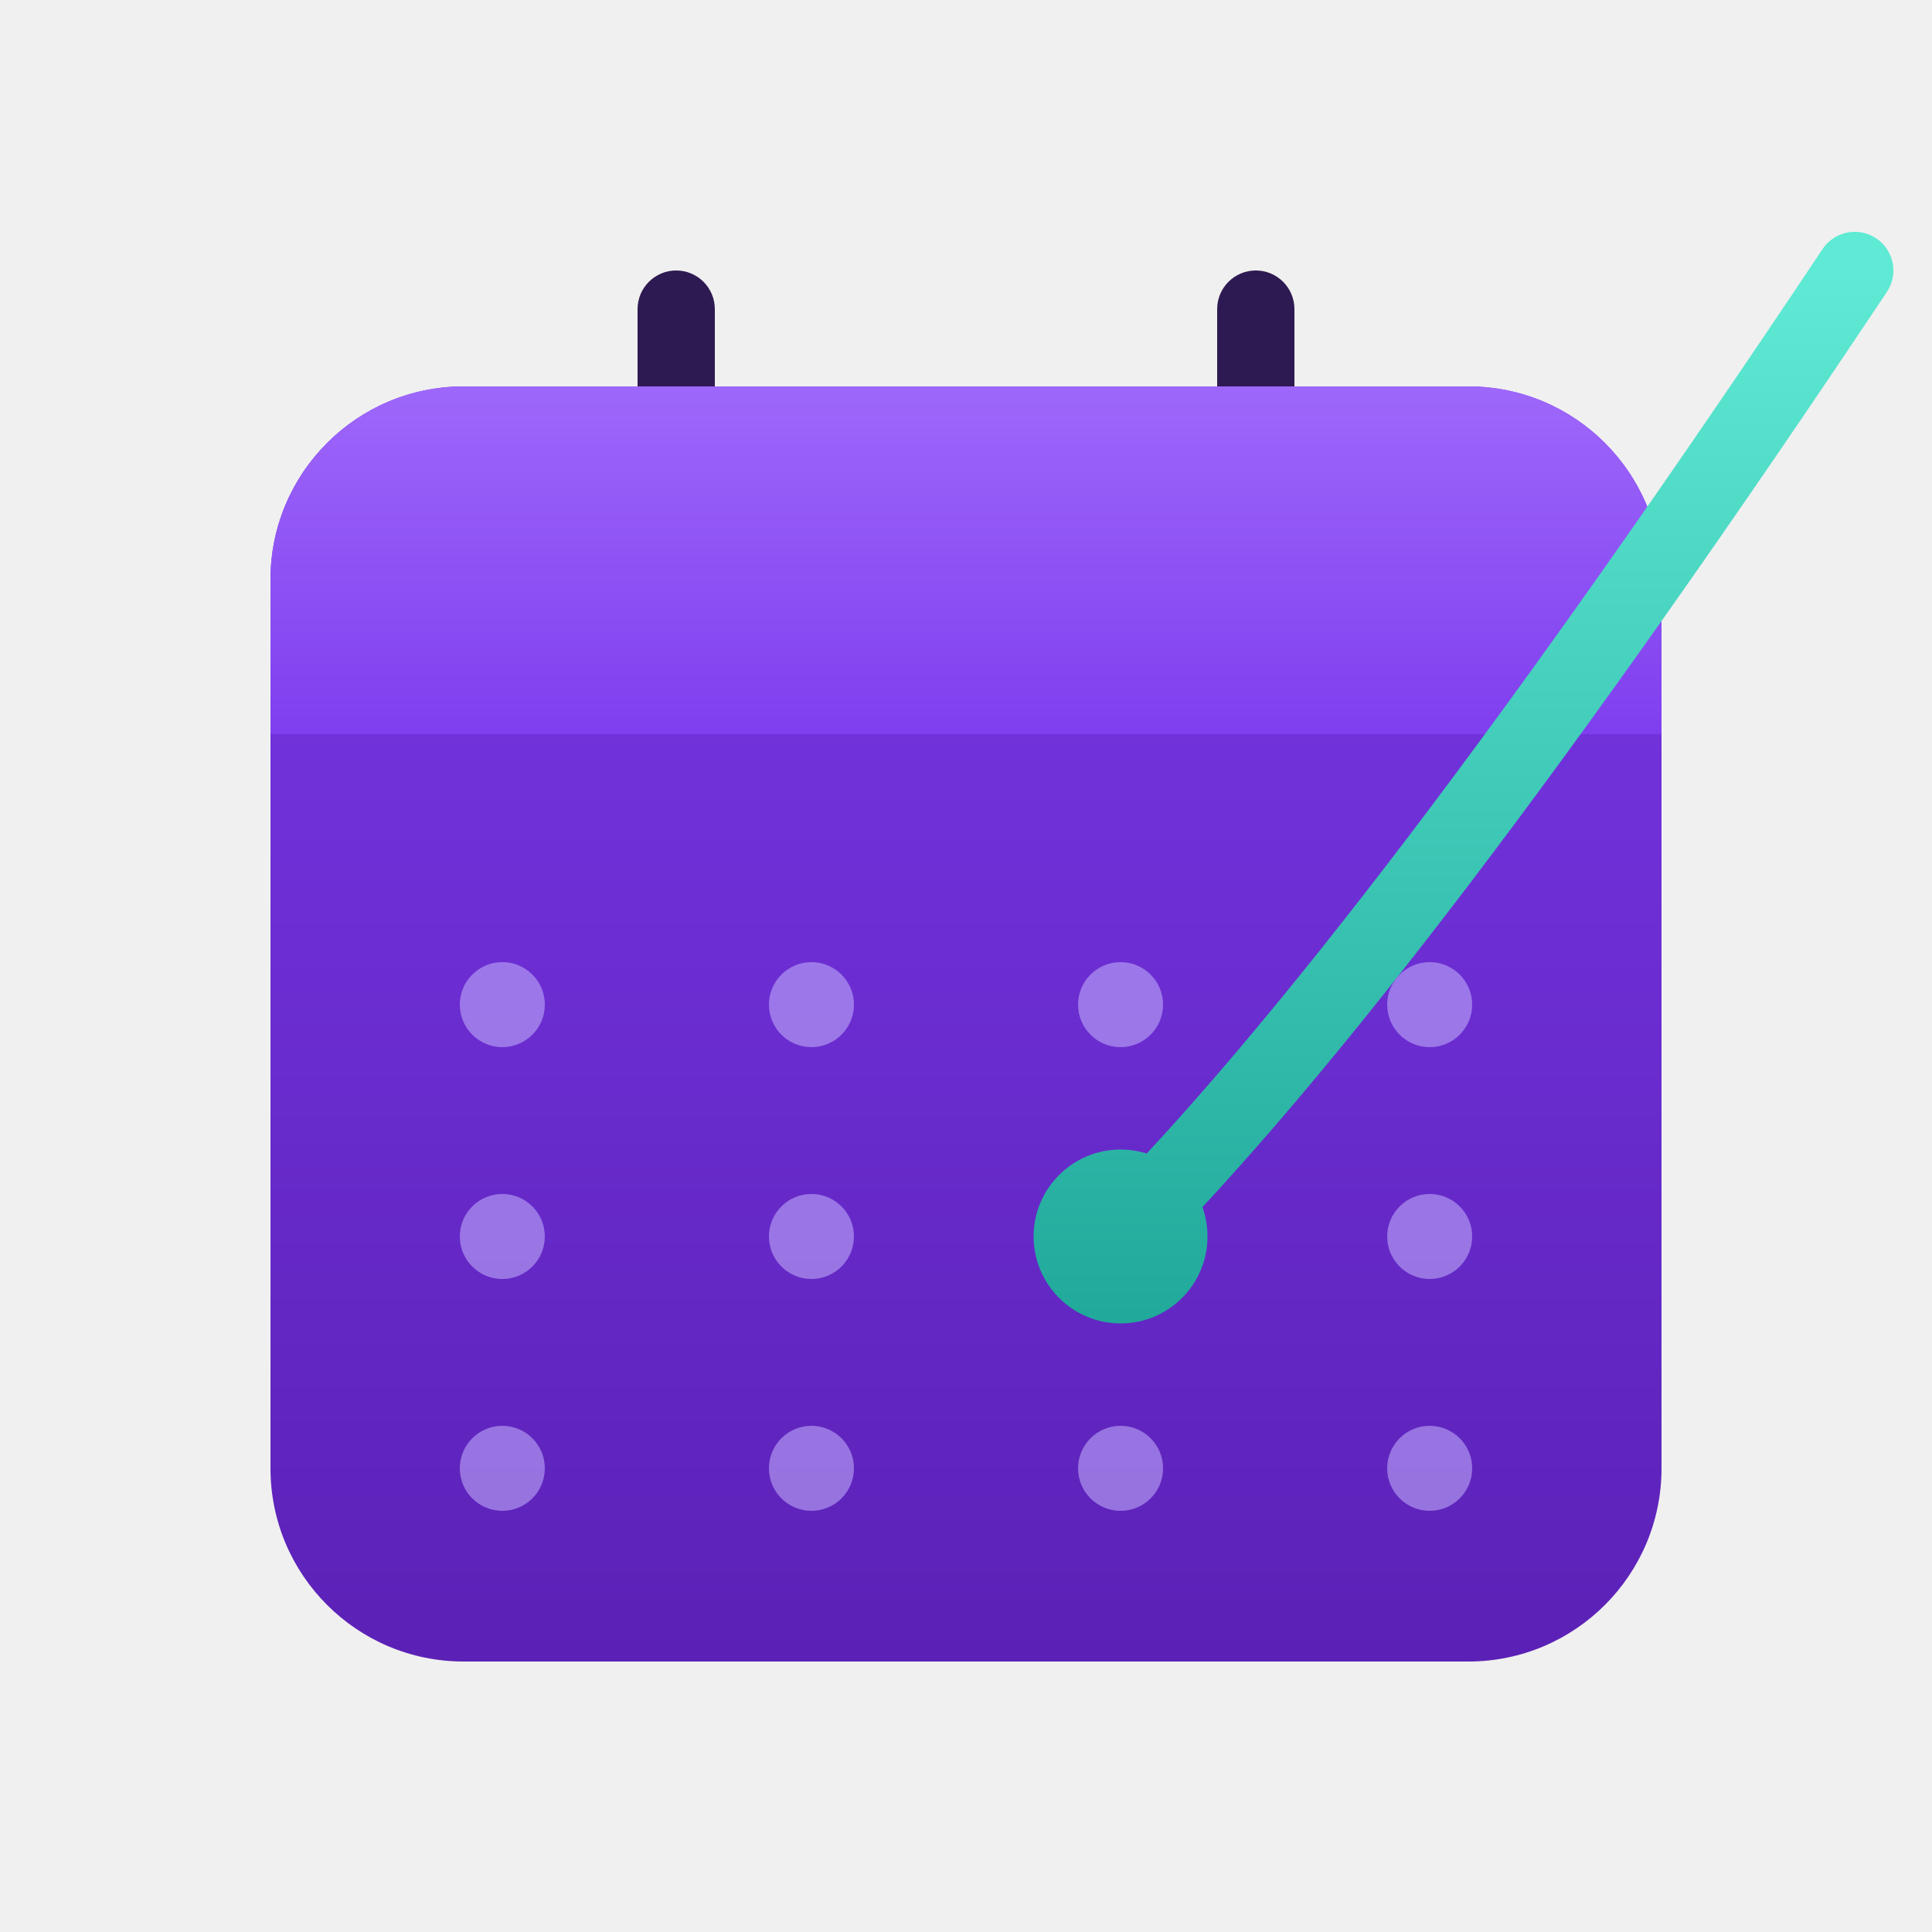
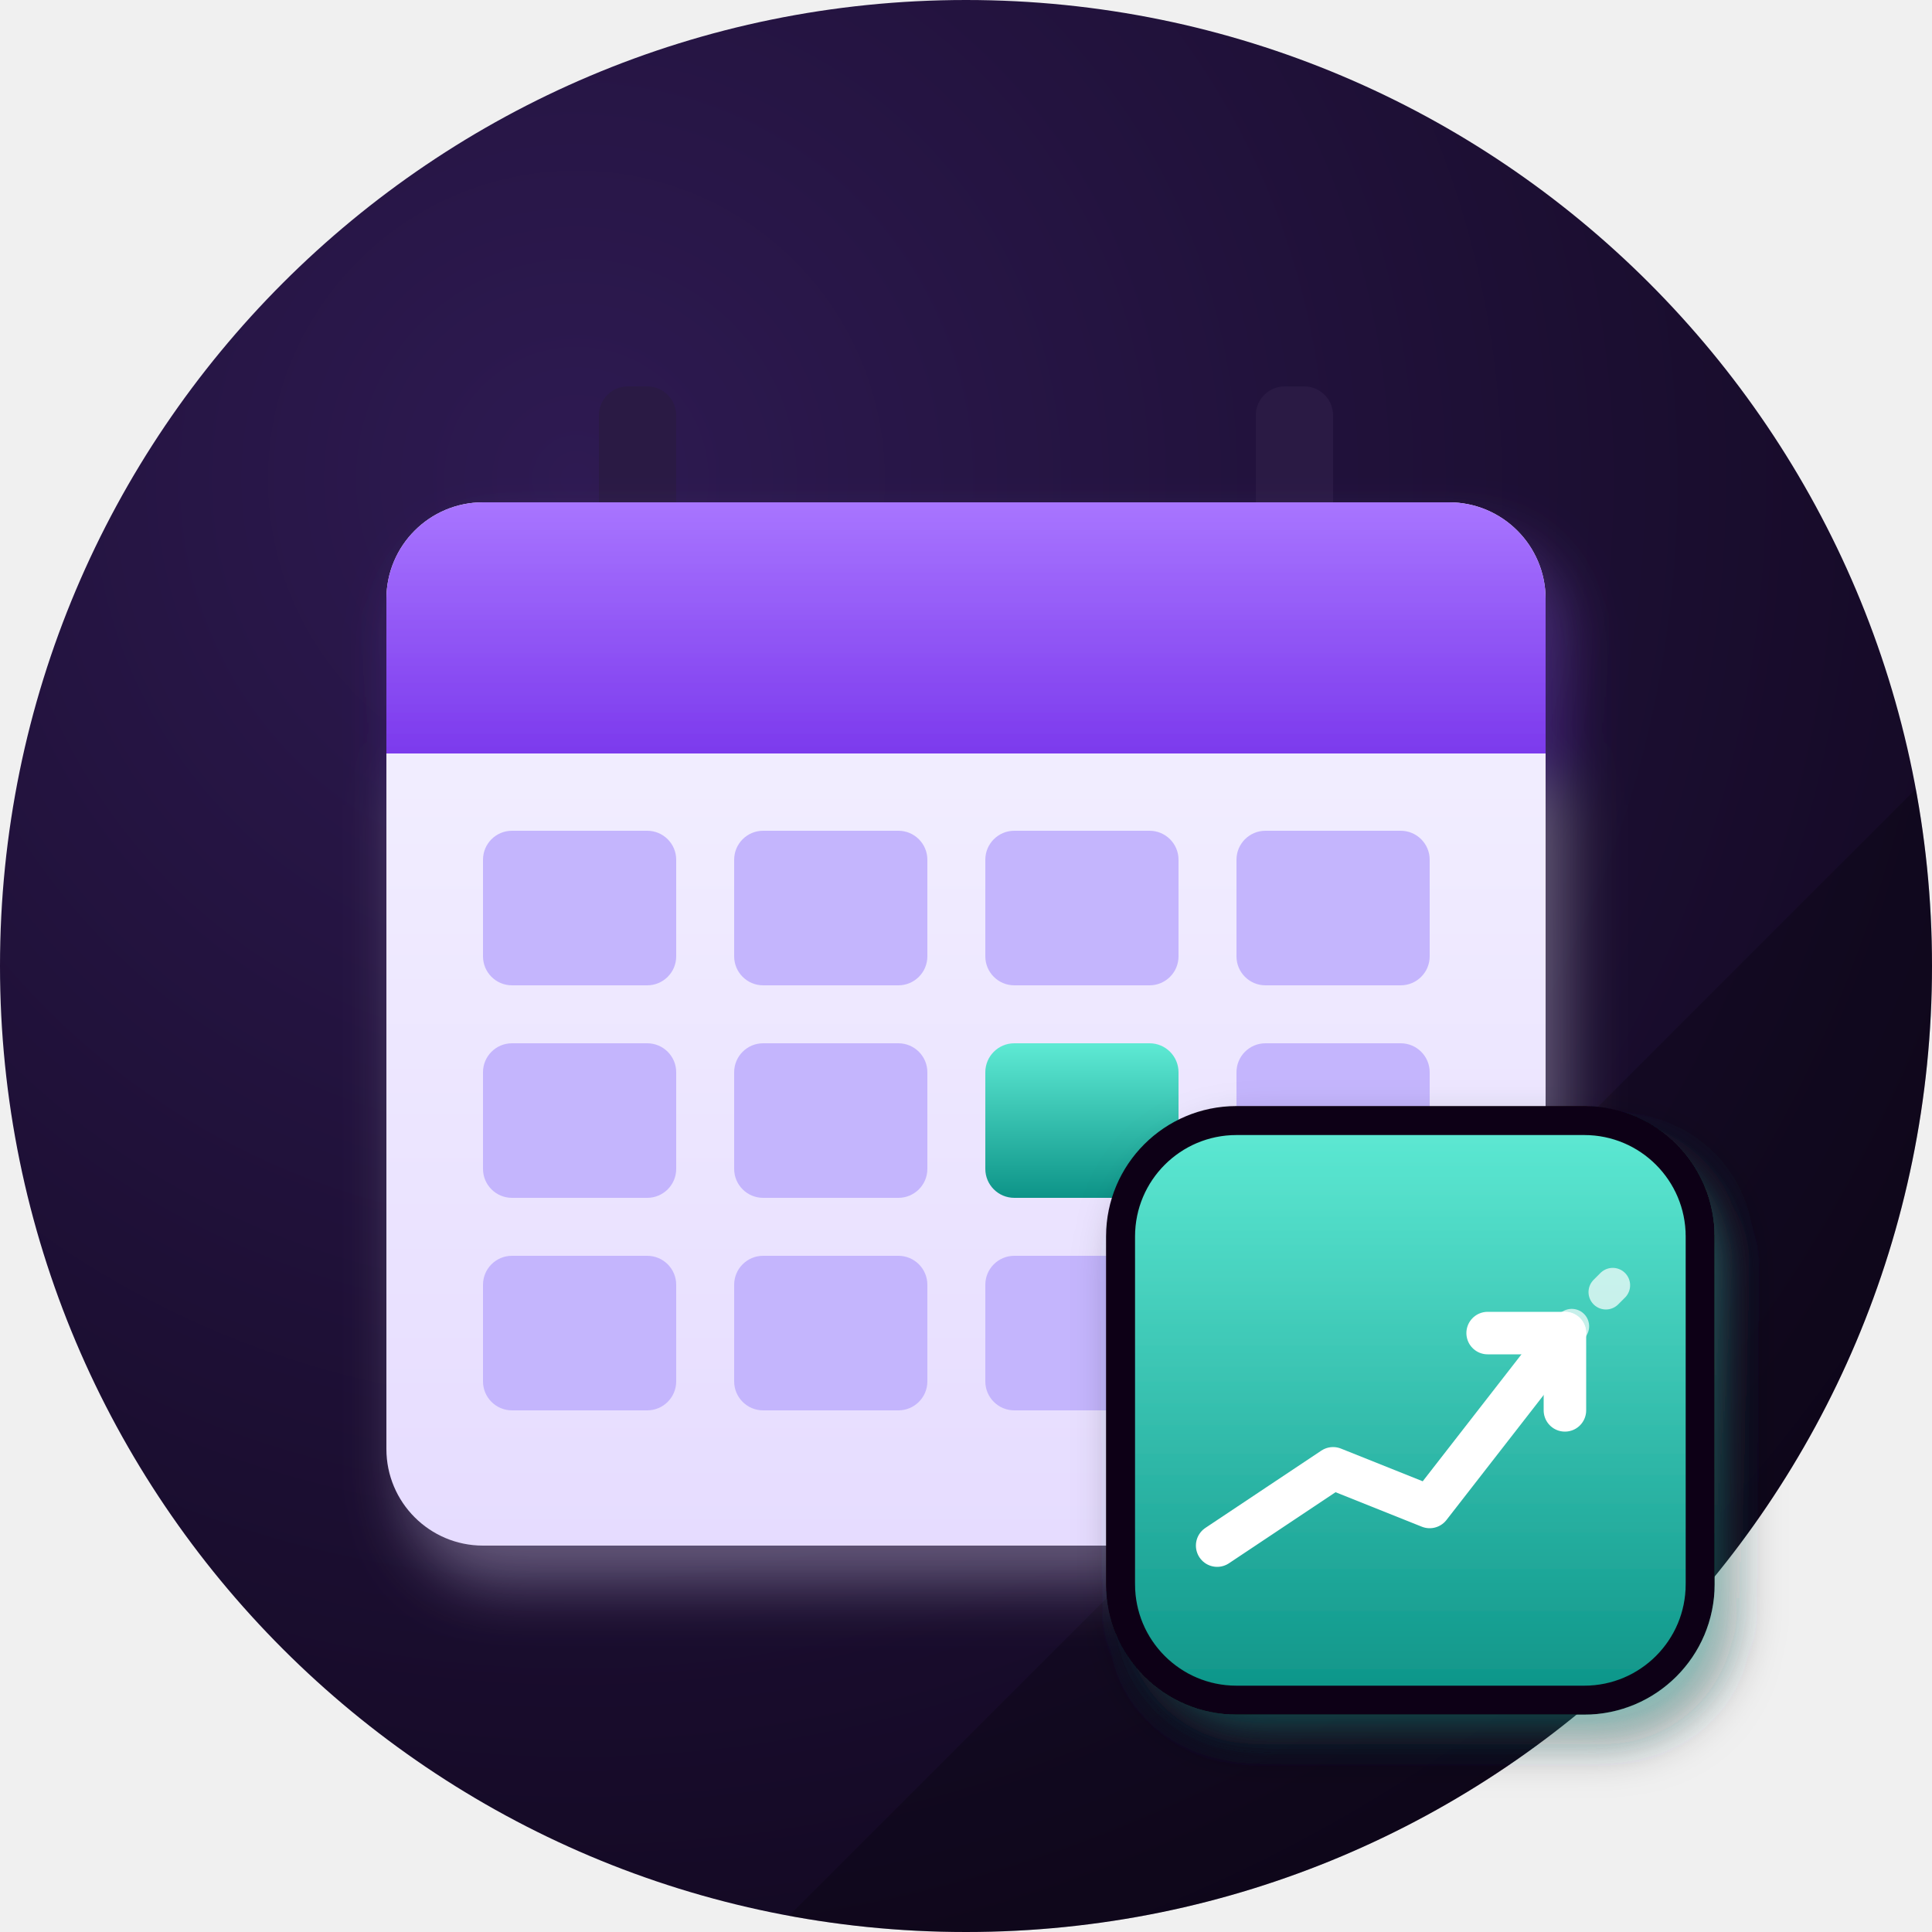
<svg xmlns="http://www.w3.org/2000/svg" width="100" height="100" viewBox="0 0 100 100">
  <defs>
-     <linearGradient id="cal-purple" x1="0" y1="14" x2="0" y2="86" gradientUnits="userSpaceOnUse">
-       <stop offset="0%" stop-color="#7c3aed" />
-       <stop offset="100%" stop-color="#5b21b6" />
-     </linearGradient>
-     <linearGradient id="cal-header" x1="0" y1="14" x2="0" y2="40" gradientUnits="userSpaceOnUse">
+     <radialGradient id="badge" cx="0.3" cy="0.25" r="0.95">
+       <stop offset="0%" stop-color="#2e1a52" />
+       <stop offset="100%" stop-color="#0d0518" />
+     </radialGradient>
+     <linearGradient id="cal-header" x1="0" y1="0" x2="0" y2="1">
      <stop offset="0%" stop-color="#a875ff" />
      <stop offset="100%" stop-color="#7c3aed" />
    </linearGradient>
-     <linearGradient id="forecast" x1="0" y1="14" x2="0" y2="86" gradientUnits="userSpaceOnUse">
+     <linearGradient id="cal-body" x1="0" y1="0" x2="0" y2="1">
+       <stop offset="0%" stop-color="#f5f3ff" />
+       <stop offset="100%" stop-color="#e6dcff" />
+     </linearGradient>
+     <linearGradient id="inset" x1="0" y1="0" x2="0" y2="1">
      <stop offset="0%" stop-color="#5eead4" />
      <stop offset="100%" stop-color="#0d9488" />
    </linearGradient>
+     <clipPath id="badge-clip">
+       <circle cx="50" cy="50" r="50" />
+     </clipPath>
+     <filter id="cal-shadow" x="-50%" y="-50%" width="200%" height="200%">
+       <feGaussianBlur stdDeviation="1.5" />
+       <feOffset dx="1" dy="2" />
+       <feComponentTransfer>
+         <feFuncA type="linear" slope="0.35" />
+       </feComponentTransfer>
+       <feMerge>
+         <feMergeNode />
+         <feMergeNode in="SourceGraphic" />
+       </feMerge>
+     </filter>
+     <filter id="inset-shadow" x="-50%" y="-50%" width="200%" height="200%">
+       <feGaussianBlur stdDeviation="1.2" />
+       <feOffset dx="1" dy="1.5" />
+       <feComponentTransfer>
+         <feFuncA type="linear" slope="0.5" />
+       </feComponentTransfer>
+       <feMerge>
+         <feMergeNode />
+         <feMergeNode in="SourceGraphic" />
+       </feMerge>
+     </filter>
  </defs>
-   <rect x="33" y="14" width="4" height="11" rx="2" fill="#2e1a52" />
-   <rect x="63" y="14" width="4" height="11" rx="2" fill="#2e1a52" />
-   <rect x="14" y="20" width="72" height="66" rx="10" fill="url(#cal-purple)" />
-   <path d="M 14 30 a 10 10 0 0 1 10 -10 h 52 a 10 10 0 0 1 10 10 v 8 h -72 z" fill="url(#cal-header)" />
-   <g fill="#c4b5fd" fill-opacity="0.55">
-     <circle cx="26" cy="52" r="2.2" />
-     <circle cx="42" cy="52" r="2.2" />
-     <circle cx="58" cy="52" r="2.2" />
-     <circle cx="74" cy="52" r="2.2" />
-     <circle cx="26" cy="64" r="2.2" />
-     <circle cx="42" cy="64" r="2.2" />
-     <circle cx="74" cy="64" r="2.2" />
-     <circle cx="26" cy="76" r="2.2" />
-     <circle cx="42" cy="76" r="2.2" />
-     <circle cx="58" cy="76" r="2.2" />
-     <circle cx="74" cy="76" r="2.2" />
+   <circle cx="50" cy="50" r="50" fill="url(#badge)" />
+   <g clip-path="url(#badge-clip)" opacity="0.22">
+     <polygon points="100,40 100,100 40,100" fill="#000" />
  </g>
-   <circle cx="58" cy="64" r="4.5" fill="url(#forecast)" />
-   <path d="M 58 64 Q 72 50, 96 14" fill="none" stroke="url(#forecast)" stroke-width="4" stroke-linecap="round" stroke-linejoin="round" />
+   <rect x="31" y="20" width="4" height="9" rx="1.5" fill="#2a1a44" />
+   <rect x="65" y="20" width="4" height="9" rx="1.5" fill="#2a1a44" />
+   <g filter="url(#cal-shadow)">
+     <rect x="20" y="26" width="60" height="54" rx="5" fill="url(#cal-body)" />
+     <path d="M 20 31 a 5 5 0 0 1 5 -5 h 50 a 5 5 0 0 1 5 5 v 8 h -60 z" fill="url(#cal-header)" />
+   </g>
+   <g fill="#c4b5fd">
+     <rect x="25" y="43" width="10" height="8" rx="1.5" />
+     <rect x="38" y="43" width="10" height="8" rx="1.5" />
+     <rect x="51" y="43" width="10" height="8" rx="1.5" />
+     <rect x="64" y="43" width="10" height="8" rx="1.5" />
+     <rect x="25" y="54" width="10" height="8" rx="1.5" />
+     <rect x="38" y="54" width="10" height="8" rx="1.5" />
+     <rect x="51" y="54" width="10" height="8" rx="1.5" fill="url(#inset)" />
+     <rect x="64" y="54" width="10" height="8" rx="1.5" />
+     <rect x="25" y="65" width="10" height="8" rx="1.5" />
+     <rect x="38" y="65" width="10" height="8" rx="1.5" />
+     <rect x="51" y="65" width="10" height="8" rx="1.5" />
+     <rect x="64" y="65" width="10" height="8" rx="1.5" />
+   </g>
+   <g filter="url(#inset-shadow)">
+     <rect x="58" y="58" width="30" height="30" rx="6" fill="url(#inset)" stroke="#0d0518" stroke-width="1.5" />
+     <polyline points="63,80 69,76 74,78 81,69" fill="none" stroke="#ffffff" stroke-width="2.2" stroke-linecap="round" stroke-linejoin="round" />
+     <polyline points="77,69 81,69 81,73" fill="none" stroke="#ffffff" stroke-width="2.2" stroke-linecap="round" stroke-linejoin="round" />
+     <line x1="81" y1="69" x2="85" y2="65" stroke="#ffffff" stroke-width="1.8" stroke-linecap="round" stroke-dasharray="0.5 2.5" opacity="0.7" />
+   </g>
</svg>
